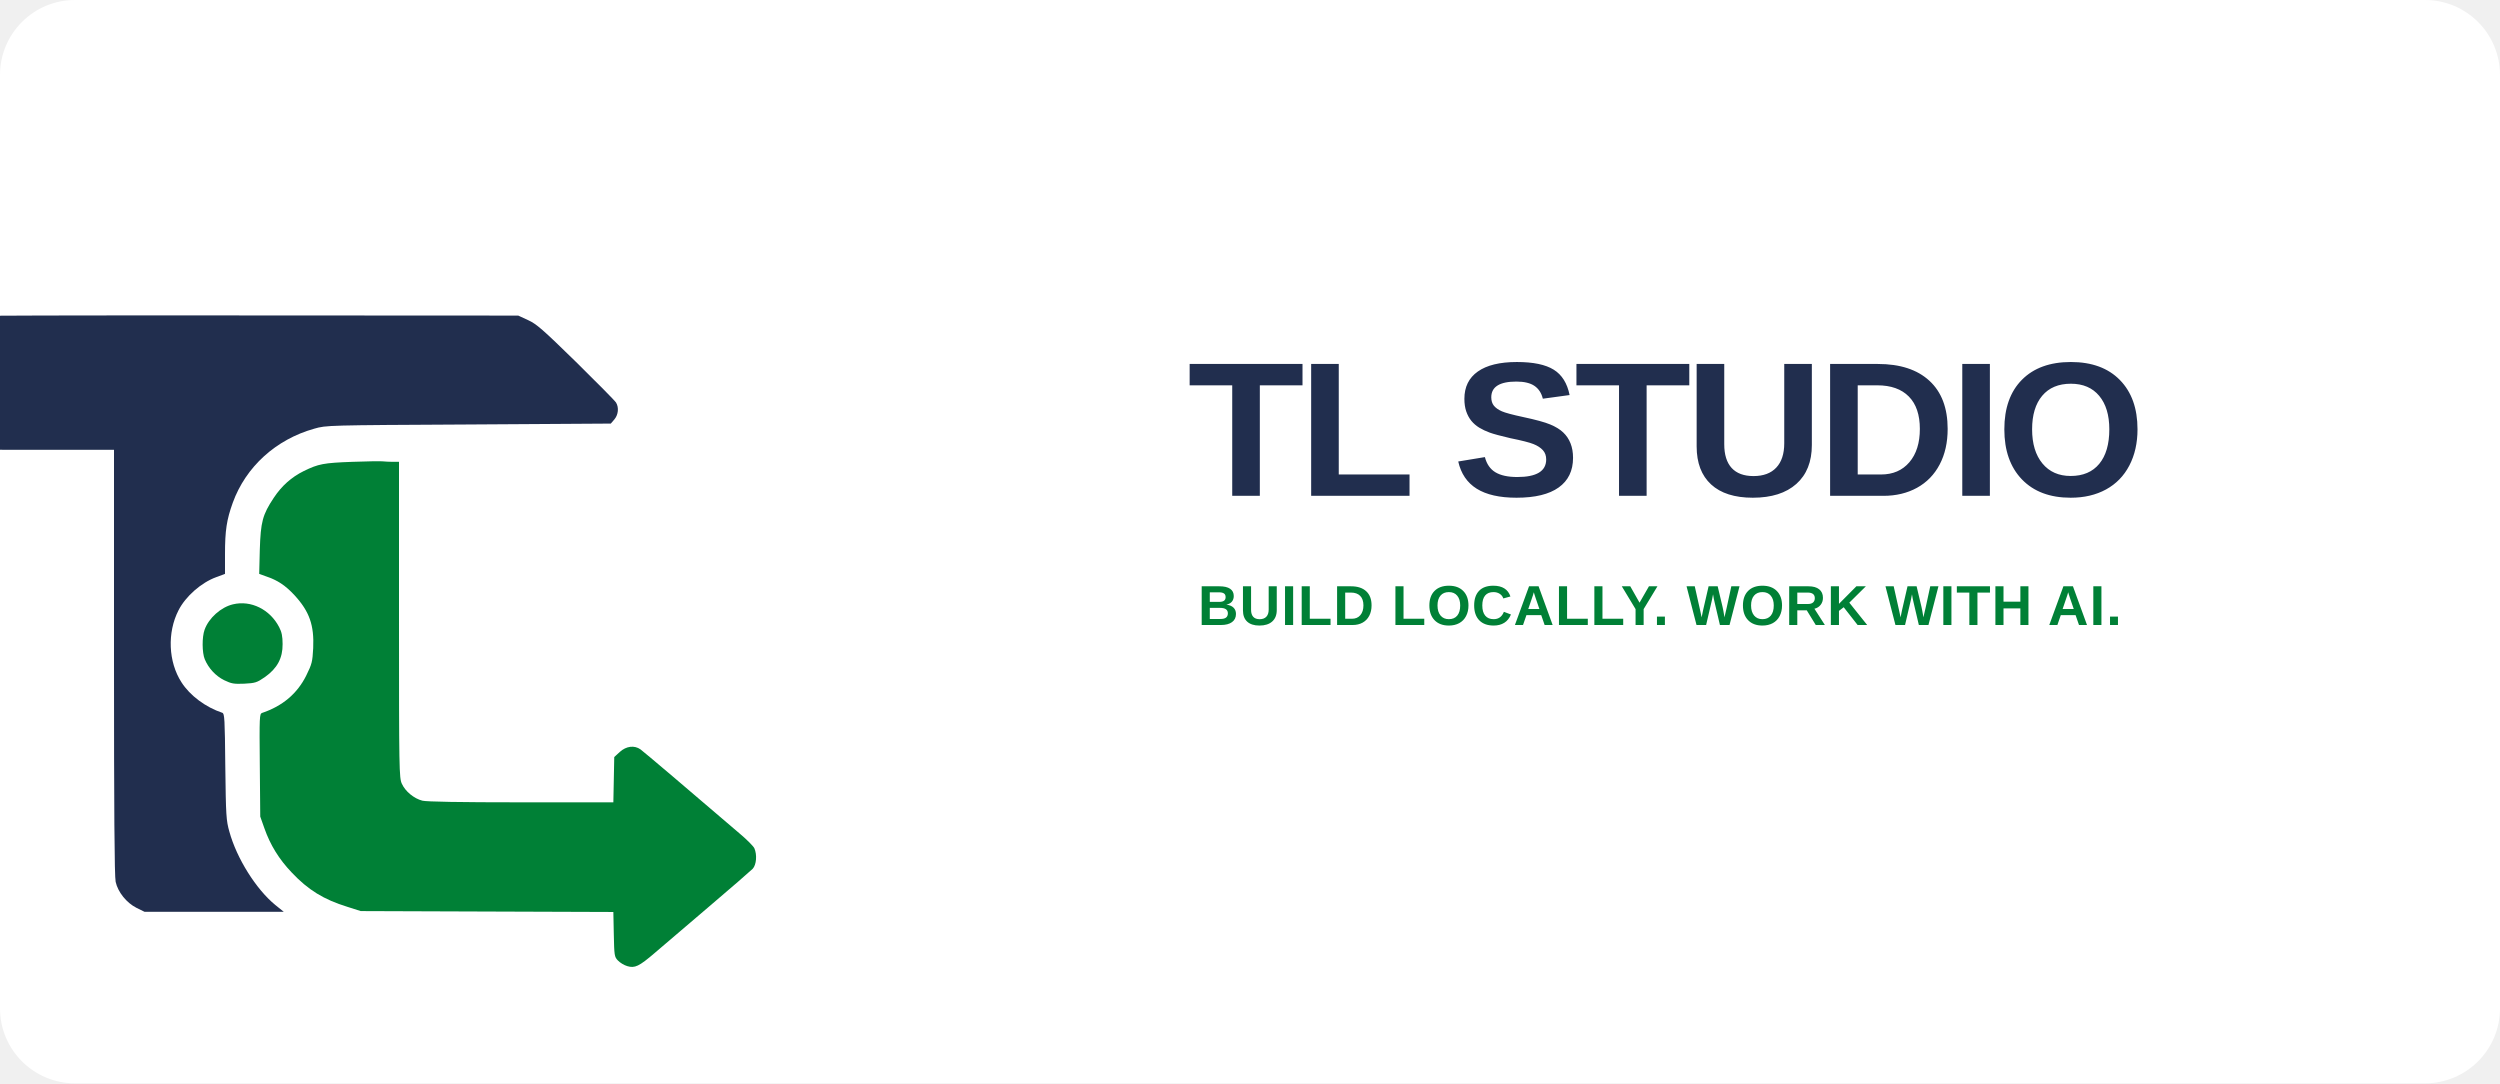
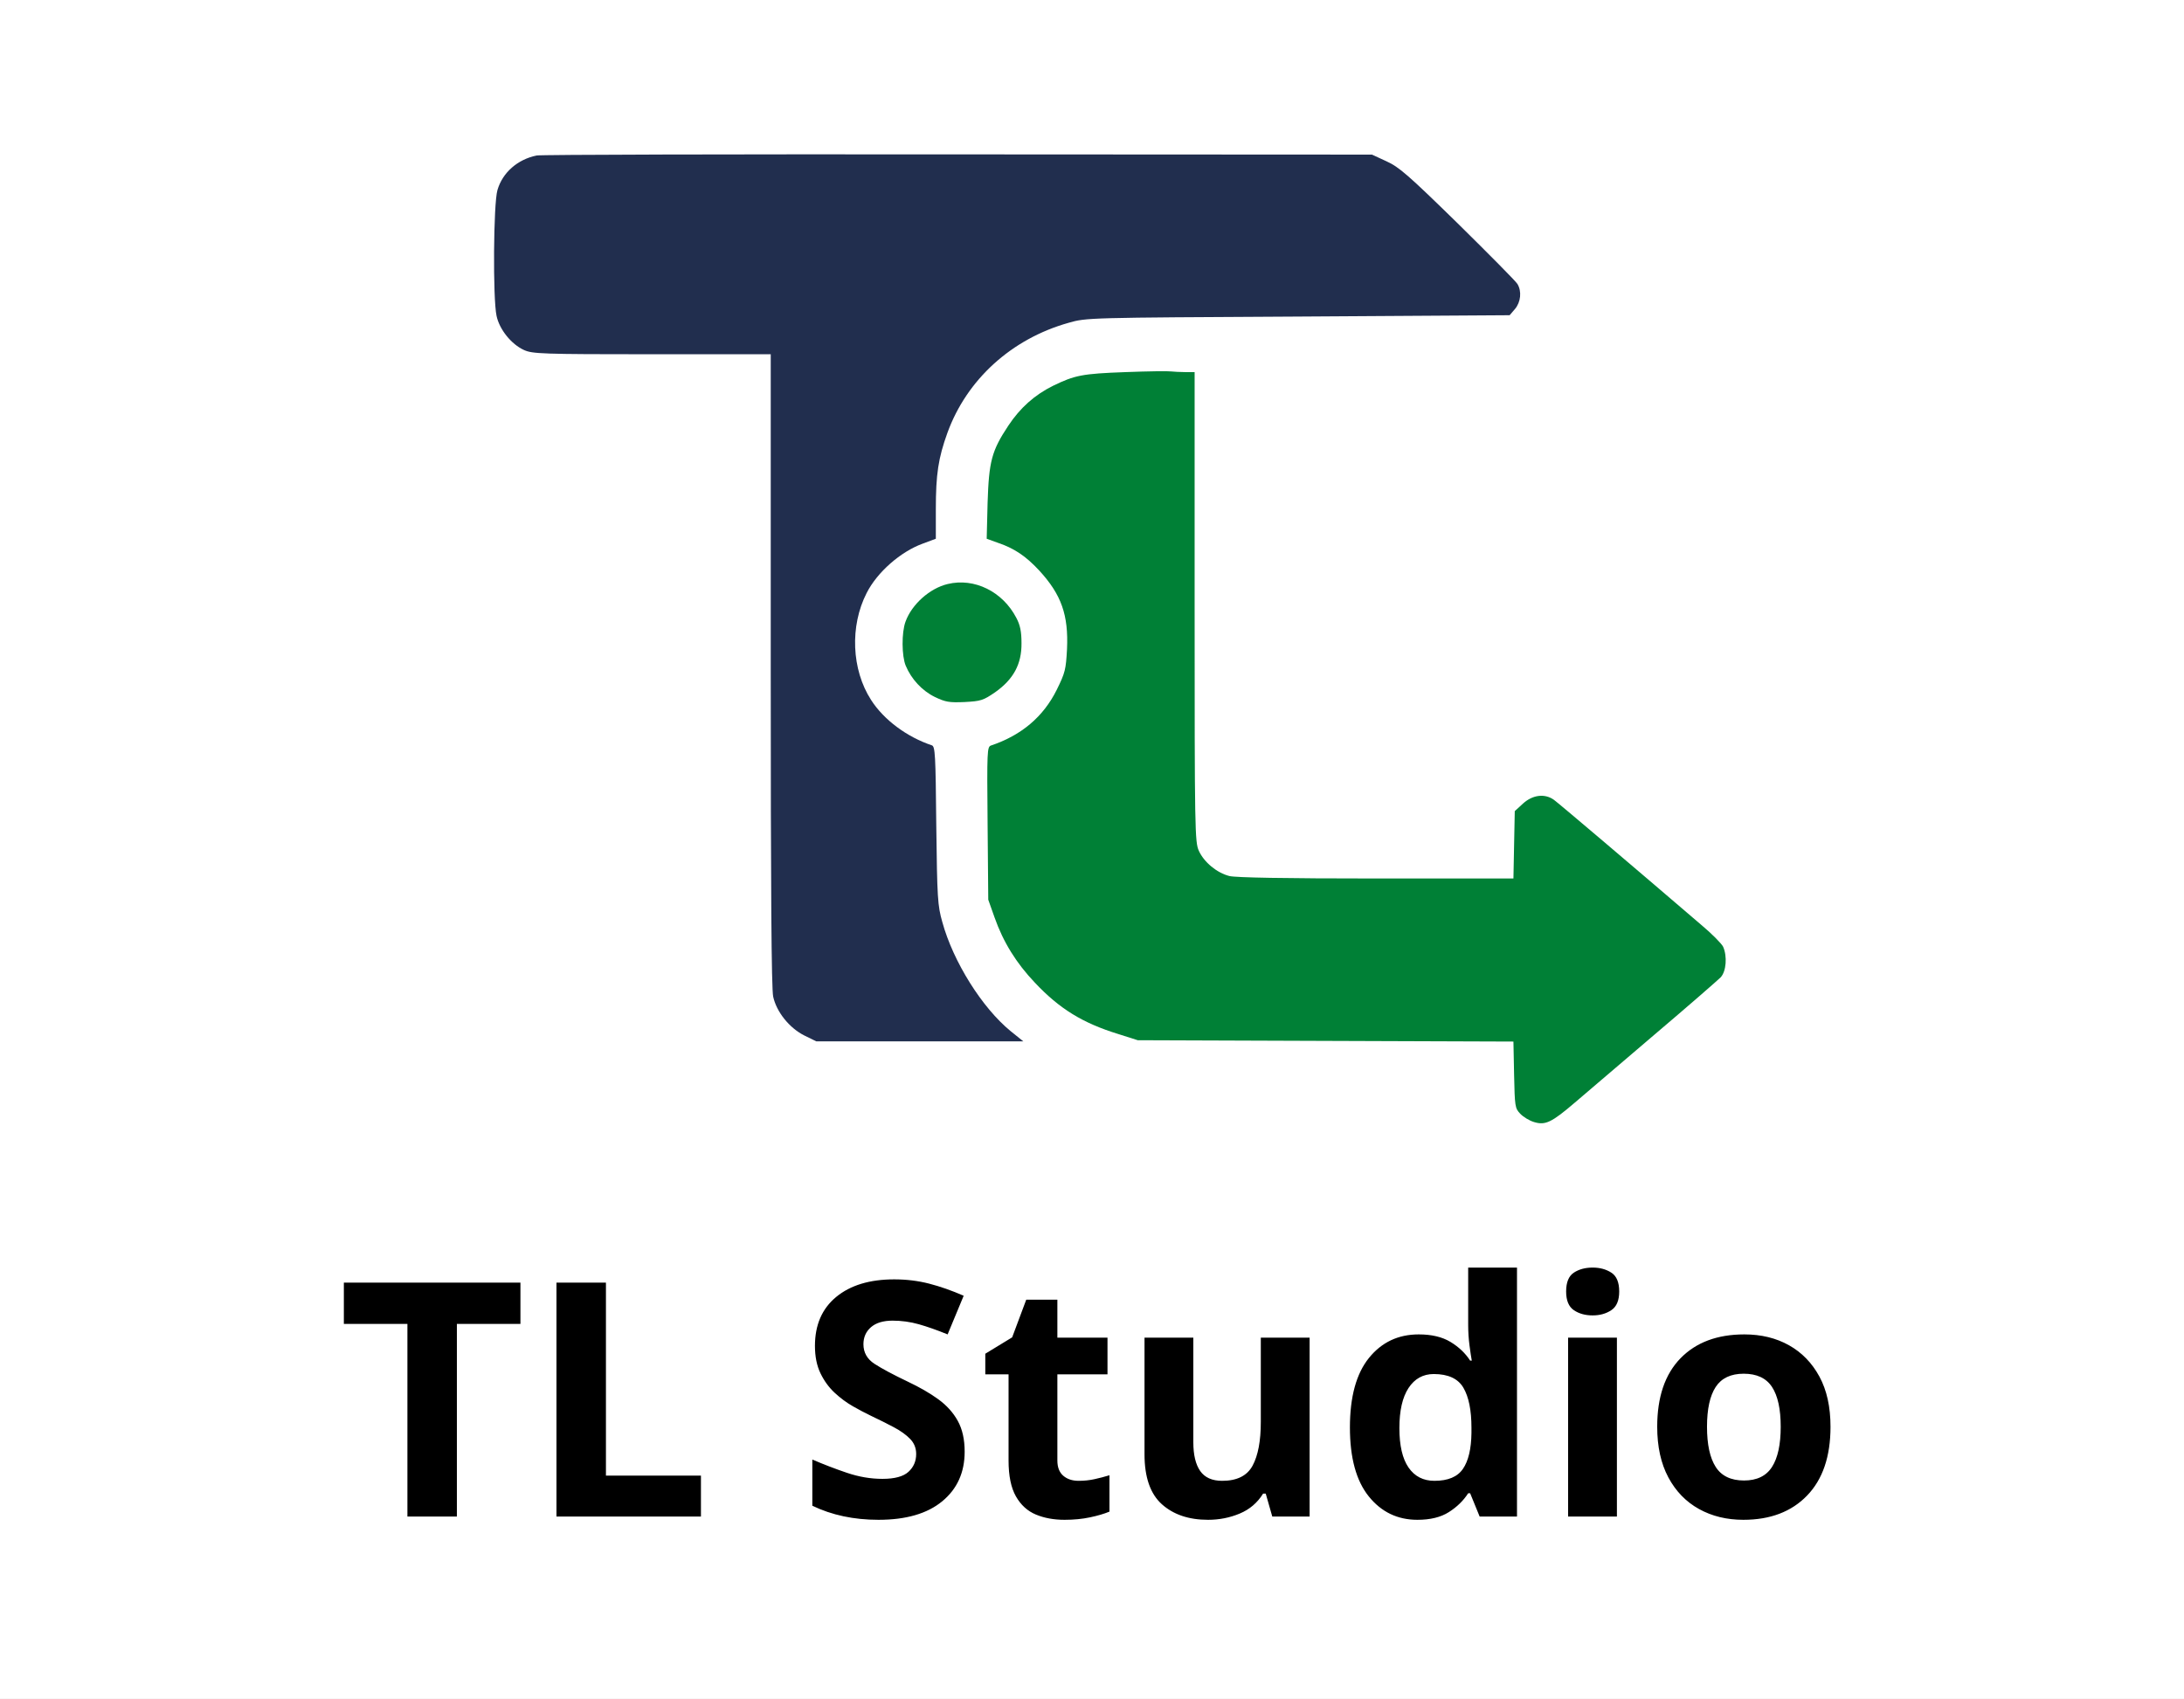
- <svg xmlns="http://www.w3.org/2000/svg" width="1200" height="520" viewBox="0 0 1200 520" role="img" aria-labelledby="title">
-   <rect width="1200" height="520" rx="36" fill="#ffffff" />
-   <g transform="translate(-360,10) scale(.72)">
-     <g transform="translate(0,1086) scale(.1,-.1)" fill="#000000" stroke="none">
+ <svg xmlns="http://www.w3.org/2000/svg" width="900" height="700" viewBox="0 0 900 700" role="img" aria-labelledby="title desc">
+   <rect width="900" height="700" fill="#ffffff" />
+   <svg x="165" y="20" width="570" height="480" viewBox="410 150 620 520" preserveAspectRatio="xMidYMid meet">
+     <g transform="translate(0,1086) scale(0.1,-0.1)" stroke="none">
      <path fill="#212E4E" d="M4710 8891 c-85 -18 -152 -76 -175 -155 -18 -60 -21 -486 -4 -564 13 -61 66 -127 123 -153 38 -17 78 -19 574 -19 l532 0 0 -1415 c0 -980 3 -1430 11 -1465 15 -68 72 -140 140 -174 l53 -26 464 0 464 0 -57 46 c-127 104 -257 310 -306 489 -21 74 -23 106 -27 433 -3 319 -5 354 -20 359 -111 37 -215 114 -272 203 -88 136 -96 332 -20 480 47 93 152 185 251 221 l59 22 0 131 c0 159 11 230 52 344 87 239 287 421 543 493 80 23 84 23 1028 28 l949 6 24 28 c26 31 31 79 11 112 -7 12 -127 133 -267 271 -223 218 -263 253 -320 279 l-65 30 -1855 1 c-1020 1 -1871 -1 -1890 -5z" />
      <path fill="#008036" d="M7350 7920 c-194 -7 -227 -14 -324 -61 -83 -41 -148 -99 -201 -179 -75 -113 -87 -160 -93 -346 l-4 -161 47 -17 c75 -25 128 -60 189 -126 99 -108 131 -199 124 -352 -5 -91 -8 -105 -46 -182 -60 -121 -158 -204 -295 -250 -17 -6 -18 -24 -15 -348 l3 -343 28 -79 c39 -111 98 -206 181 -293 110 -117 214 -181 373 -230 l88 -28 842 -3 842 -3 3 -149 c3 -141 4 -150 27 -174 14 -15 42 -32 63 -38 50 -15 78 -2 183 88 44 38 204 174 355 303 151 128 285 245 298 258 25 27 30 94 11 137 -6 13 -50 58 -98 98 -317 272 -640 546 -661 561 -41 29 -95 22 -138 -17 l-37 -34 -3 -151 -3 -151 -615 0 c-410 0 -630 4 -658 11 -56 14 -114 62 -137 113 -18 39 -19 91 -19 1094 l0 1052 -42 0 c-24 0 -52 2 -63 3 -11 2 -103 1 -205 -3z" />
      <path fill="#008036" d="M6553 6970 c-80 -19 -161 -91 -189 -169 -18 -49 -17 -154 1 -197 25 -60 73 -112 130 -140 48 -23 64 -26 134 -23 73 4 83 7 137 44 82 58 119 126 118 220 0 52 -6 81 -23 113 -61 118 -188 181 -308 152z" />
    </g>
+   </svg>
+   <g fill="#000000" transform="translate(139 625) scale(0.135 -0.135)">
+     <path d="M365 0H214V588H20V714H559V588H365Z M669 0V714H820V125H1110V0Z M1915 198Q1915 103 1846.5 46.5Q1778 -10 1652 -10Q1539 -10 1450 33V174Q1501 152 1555.5 133.5Q1610 115 1664 115Q1720 115 1743.5 136.5Q1767 158 1767 191Q1767 218 1748.5 237.0Q1730 256 1699.0 272.5Q1668 289 1628 308Q1603 320 1574.0 336.5Q1545 353 1518.5 377.5Q1492 402 1475.0 437.0Q1458 472 1458 521Q1458 617 1523.0 670.5Q1588 724 1700 724Q1756 724 1806.5 711.0Q1857 698 1912 674L1863 556Q1814 576 1775.0 587.0Q1736 598 1695 598Q1652 598 1629.0 578.0Q1606 558 1606 526Q1606 488 1640.0 466.0Q1674 444 1741 412Q1796 386 1834.5 358.0Q1873 330 1894.0 292.0Q1915 254 1915 198Z M2263 109Q2288 109 2311.0 114.0Q2334 119 2357 126V15Q2333 5 2297.5 -2.5Q2262 -10 2220 -10Q2171 -10 2132.5 6.0Q2094 22 2071.5 61.5Q2049 101 2049 171V434H1978V497L2060 547L2103 662H2198V546H2351V434H2198V171Q2198 140 2216.0 124.5Q2234 109 2263 109Z M2968 546V0H2854L2834 70H2826Q2800 28 2754.5 9.0Q2709 -10 2658 -10Q2570 -10 2517.0 37.5Q2464 85 2464 190V546H2613V227Q2613 169 2634.0 139.0Q2655 109 2701 109Q2769 109 2794.0 155.5Q2819 202 2819 289V546Z M3297 -10Q3206 -10 3148.5 61.5Q3091 133 3091 272Q3091 412 3149.0 484.0Q3207 556 3301 556Q3360 556 3398.0 533.0Q3436 510 3458 476H3463Q3460 492 3456.0 522.5Q3452 553 3452 585V760H3601V0H3487L3458 71H3452Q3430 37 3393.0 13.5Q3356 -10 3297 -10ZM3349 109Q3411 109 3436.0 145.5Q3461 182 3462 255V271Q3462 351 3437.5 393.0Q3413 435 3347 435Q3298 435 3270.0 392.5Q3242 350 3242 270Q3242 190 3270.0 149.5Q3298 109 3349 109Z M3832 760Q3865 760 3889.0 744.5Q3913 729 3913 687Q3913 646 3889.0 630.0Q3865 614 3832 614Q3798 614 3774.5 630.0Q3751 646 3751 687Q3751 729 3774.5 744.5Q3798 760 3832 760ZM3906 546V0H3757V546Z M4558 274Q4558 138 4486.5 64.0Q4415 -10 4292 -10Q4216 -10 4156.5 23.0Q4097 56 4063.0 119.5Q4029 183 4029 274Q4029 410 4100.0 483.0Q4171 556 4295 556Q4372 556 4431.0 523.0Q4490 490 4524.0 427.5Q4558 365 4558 274ZM4181 274Q4181 193 4207.5 151.5Q4234 110 4294 110Q4353 110 4379.5 151.5Q4406 193 4406 274Q4406 355 4379.5 395.5Q4353 436 4293 436Q4234 436 4207.5 395.5Q4181 355 4181 274Z" />
  </g>
-   <text x="570" y="238" fill="#212E4E" font-family="Arial,Helvetica,sans-serif" font-size="92" font-weight="800" letter-spacing="-3">TL STUDIO</text>
-   <text x="575" y="300" fill="#008036" font-family="Arial,Helvetica,sans-serif" font-size="27" font-weight="600" letter-spacing=".5">BUILD LOCALLY. WORK WITH AI.</text>
</svg>
